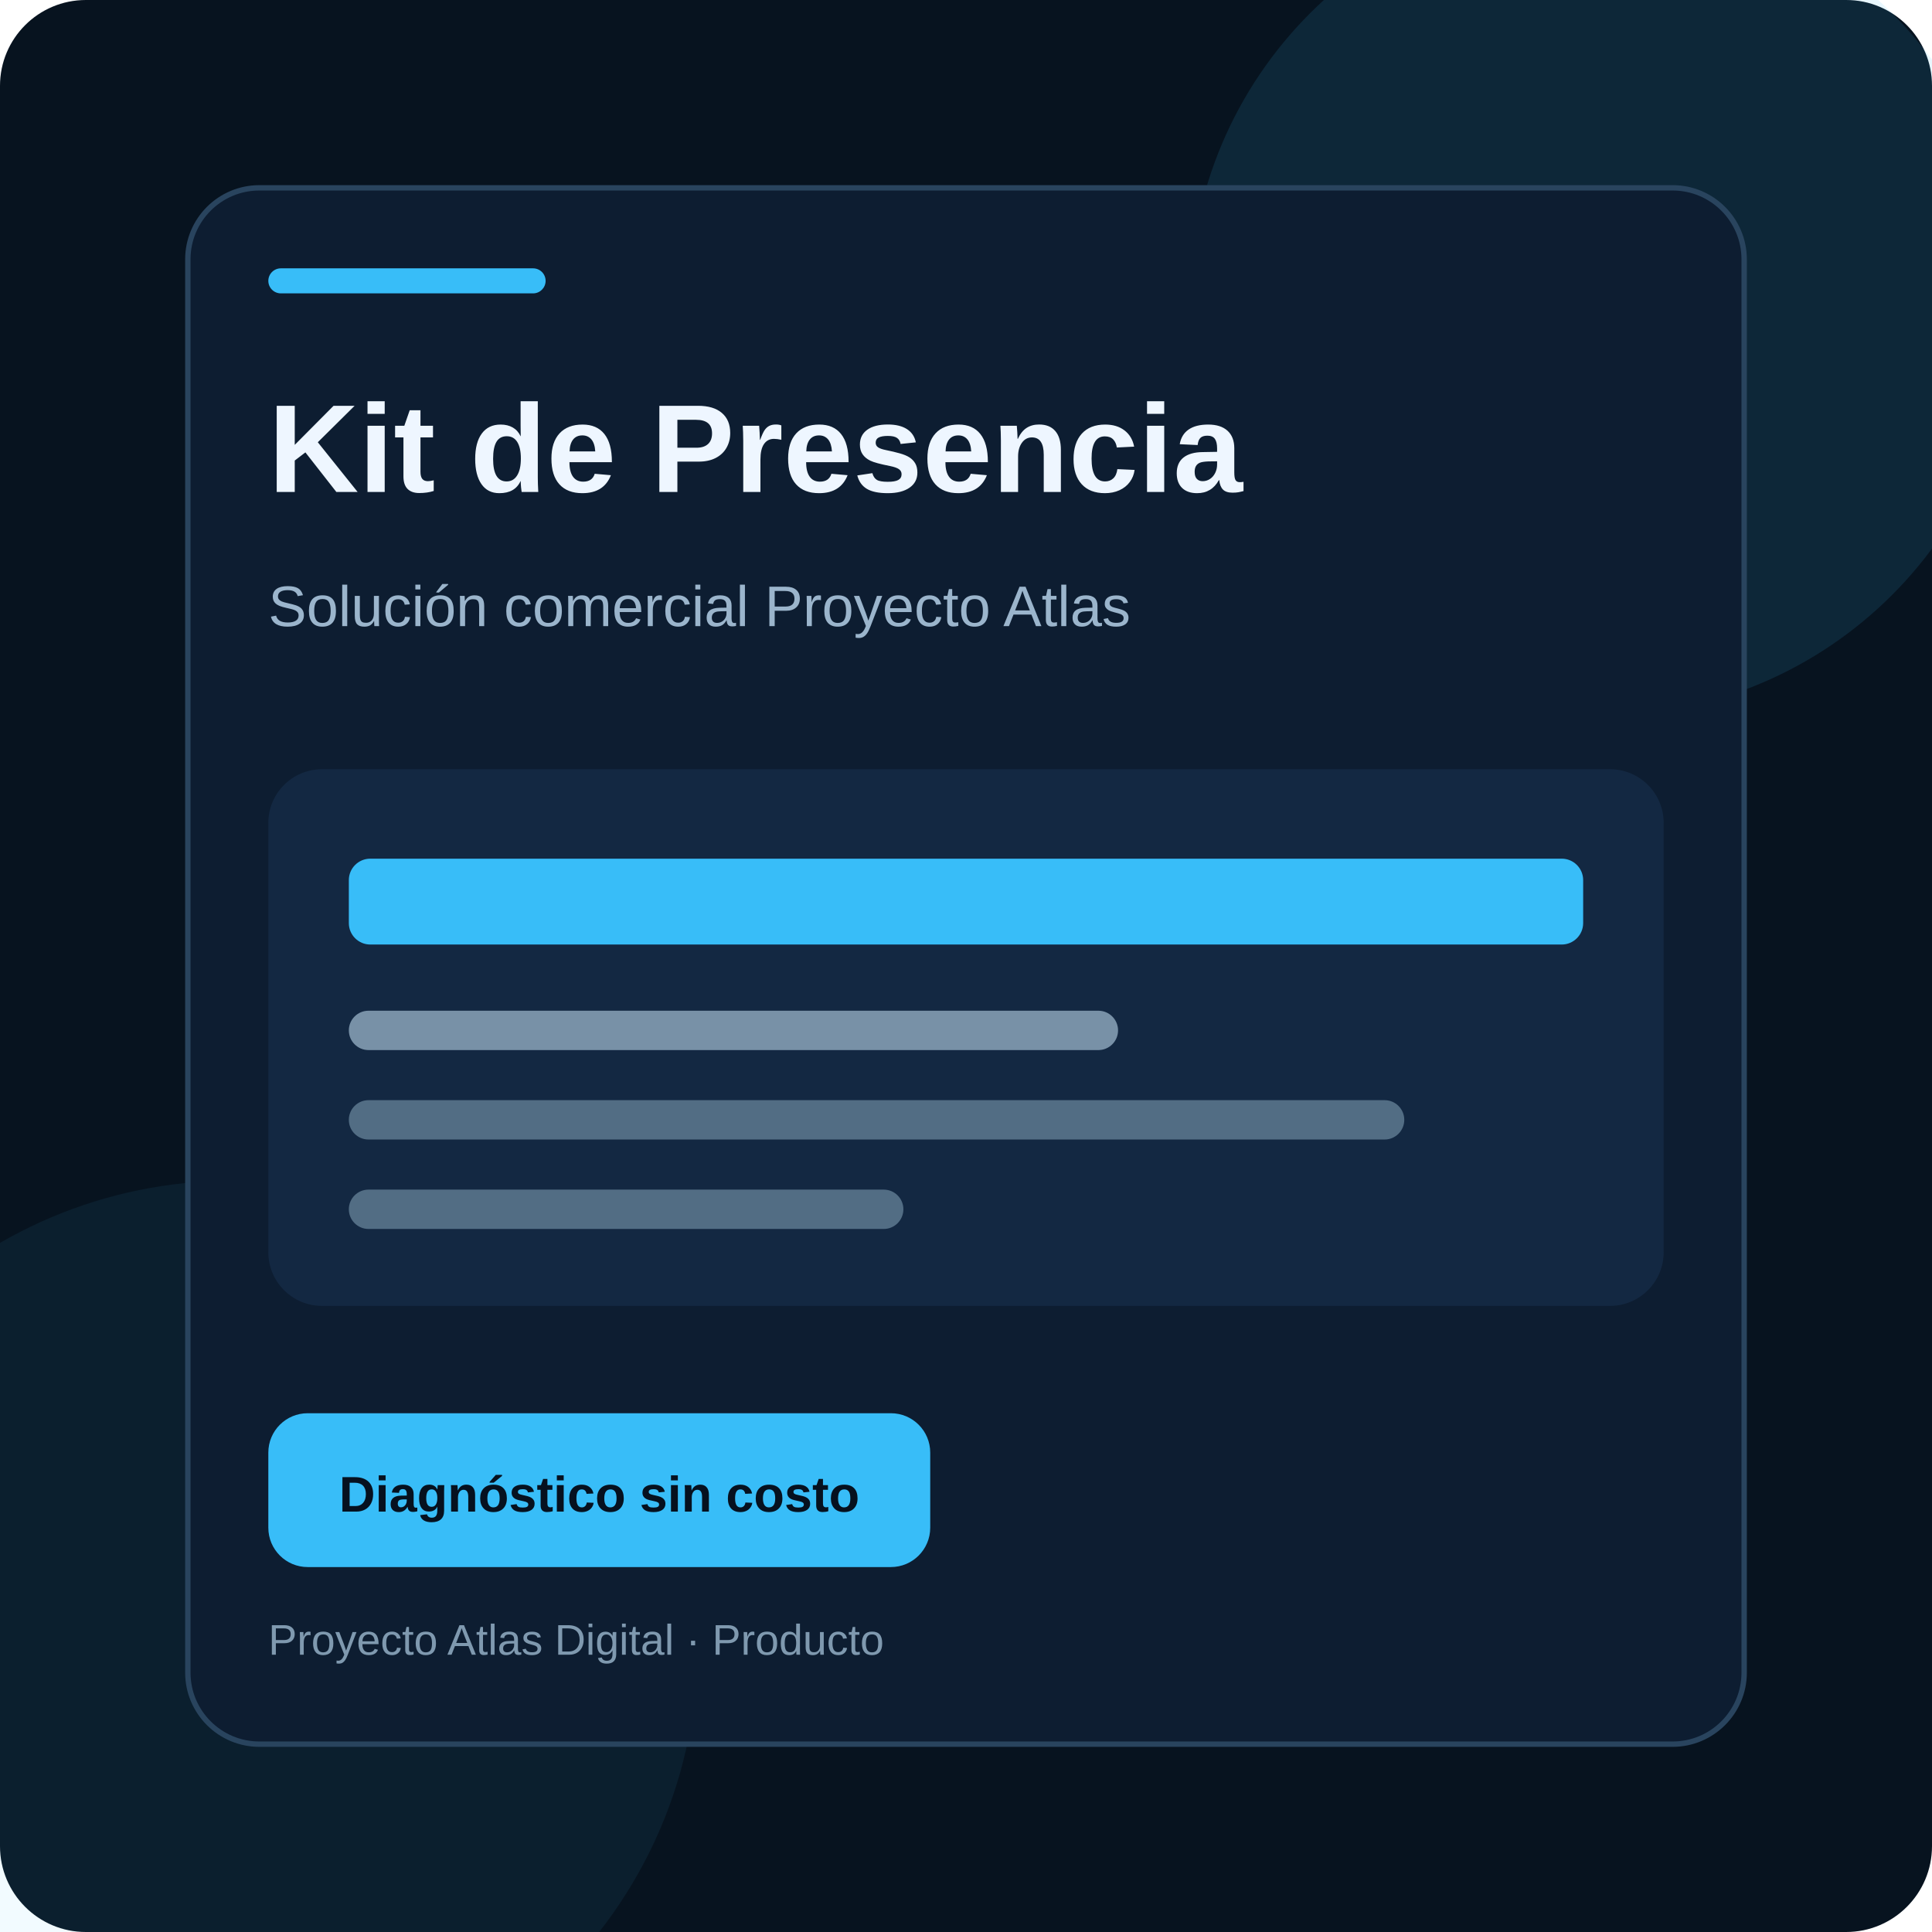
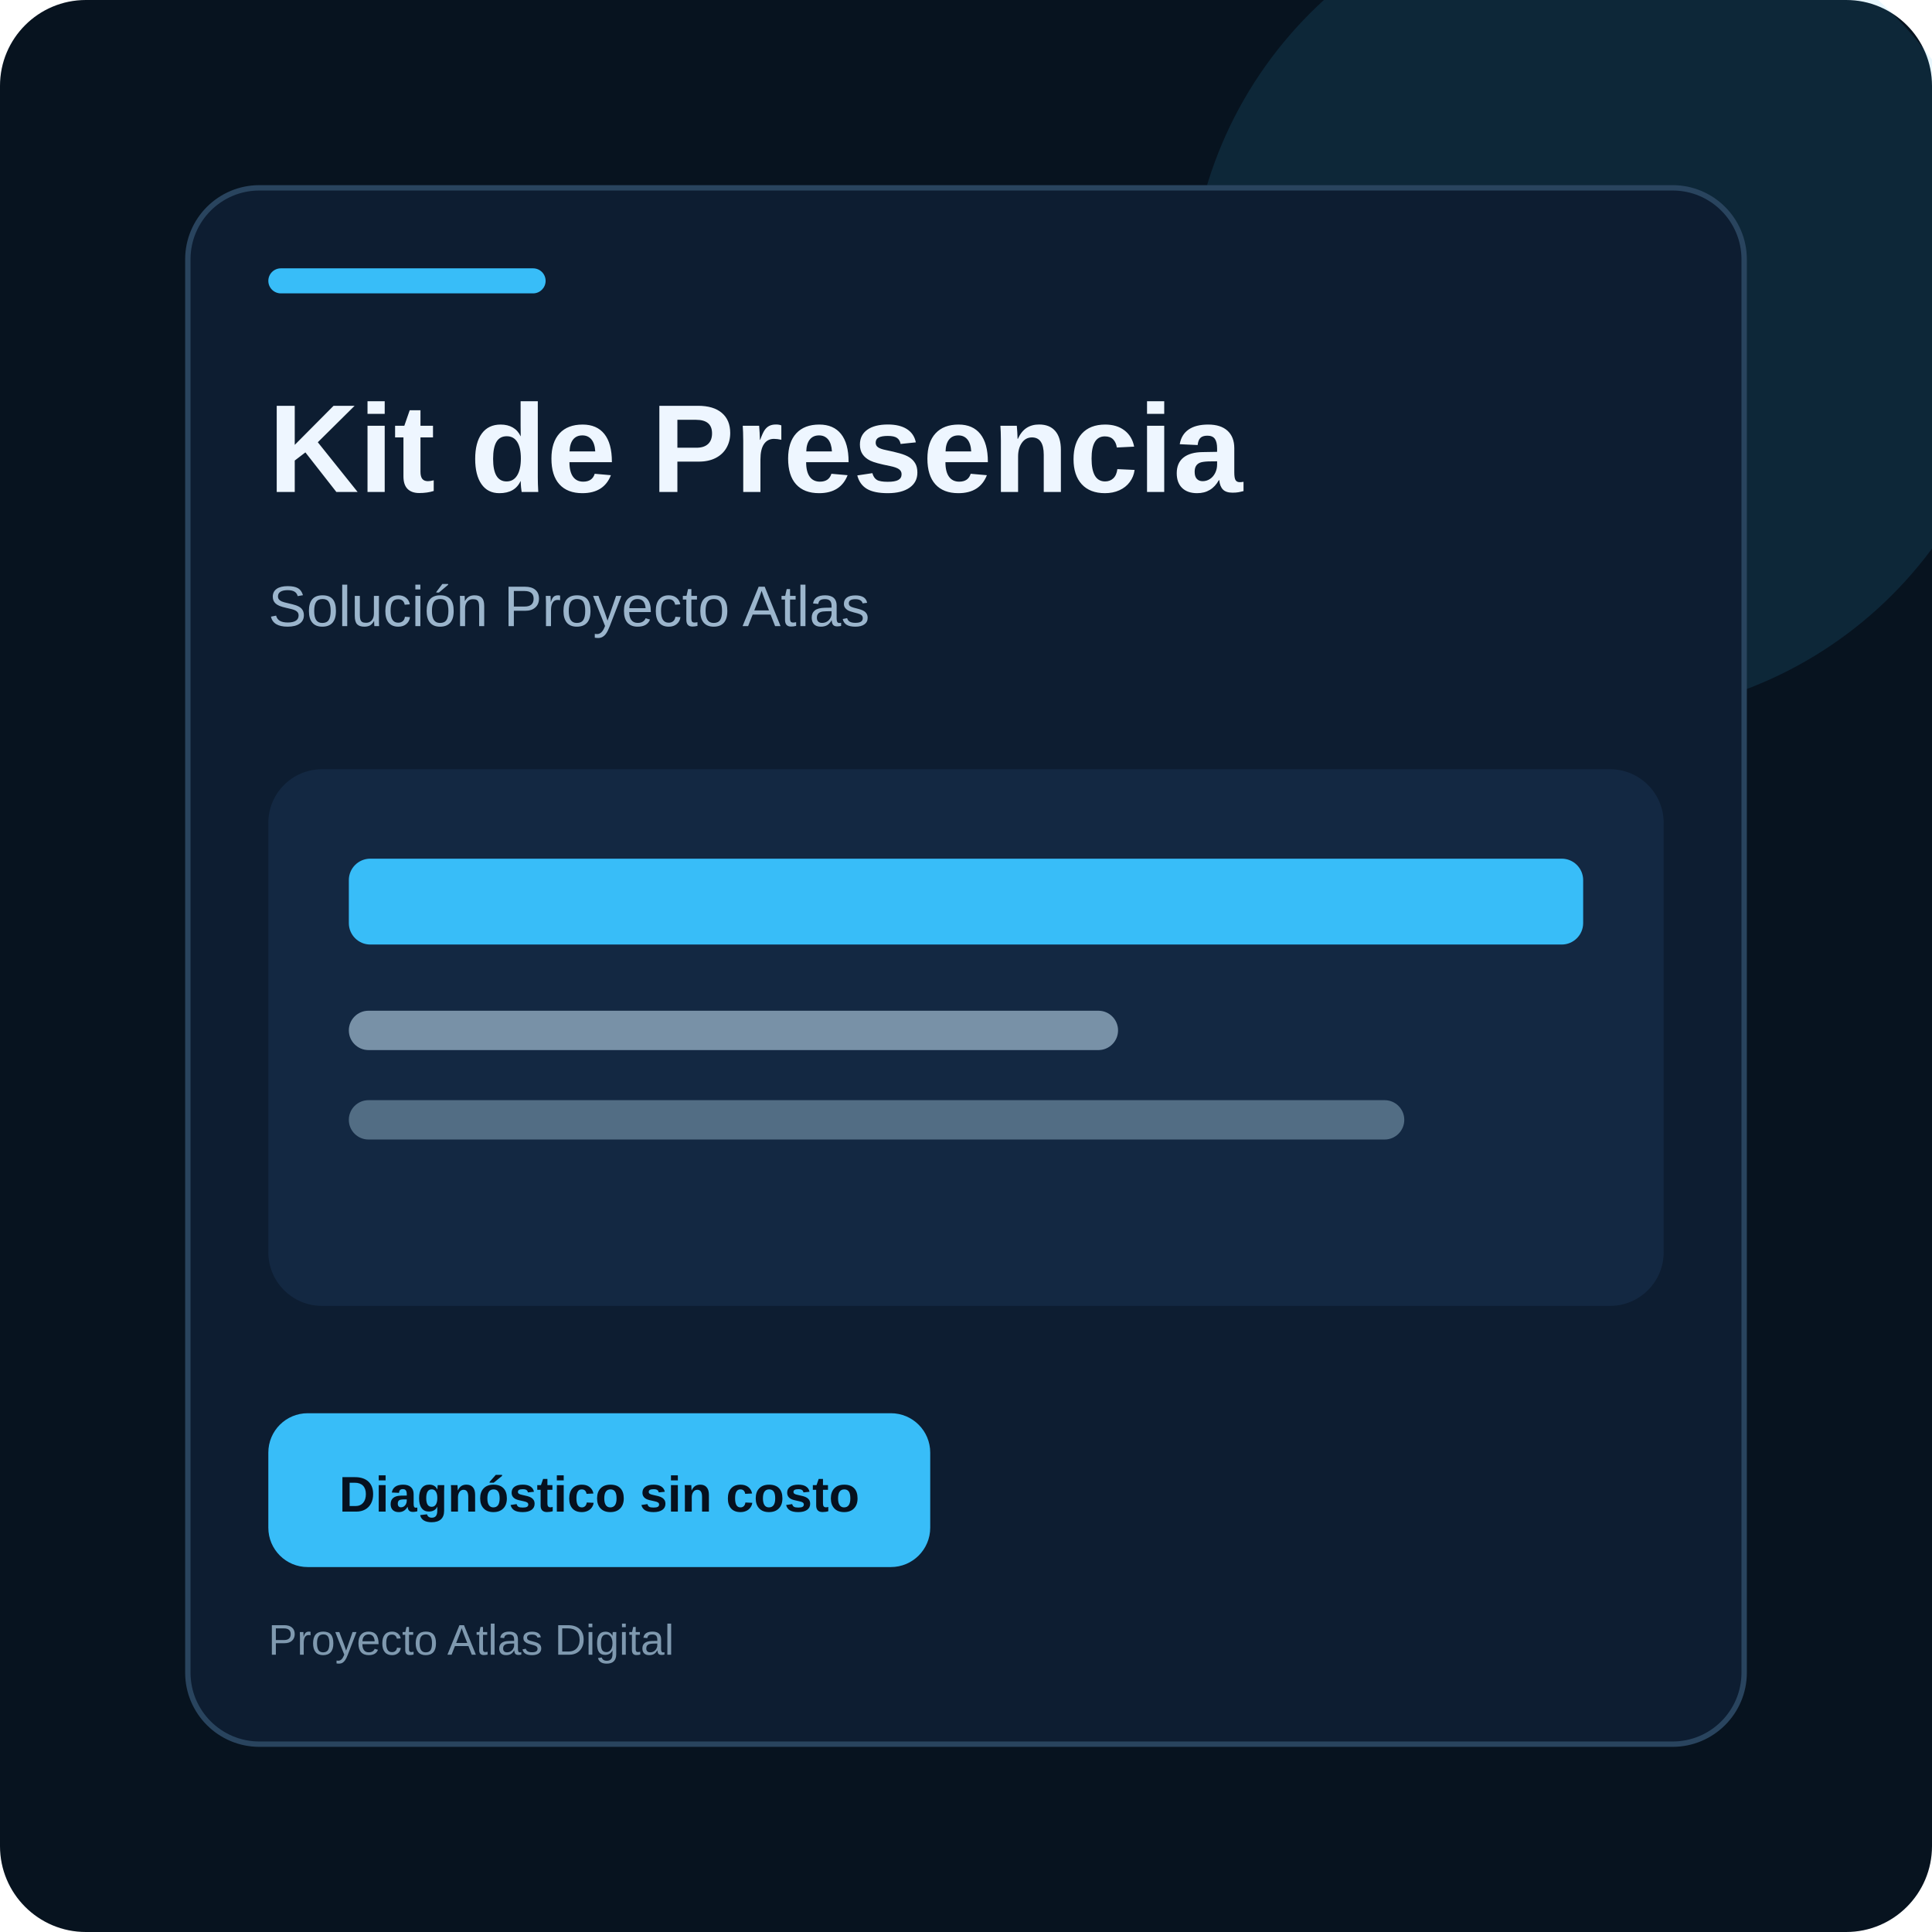
<svg xmlns="http://www.w3.org/2000/svg" viewBox="0 0 1080 1080">
  <rect width="1080" height="1080" rx="48" fill="#07131f" />
  <circle cx="895" cy="170" r="230" fill="#38bdf8" opacity=".12" />
-   <circle cx="130" cy="920" r="260" fill="#38bdf8" opacity=".07" />
  <rect x="105" y="105" width="870" height="870" rx="40" fill="#0d1d31" stroke="#29445e" stroke-width="3" />
  <rect x="150" y="150" width="155" height="14" rx="7" fill="#38bdf8" />
  <text x="150" y="275" fill="#eef6ff" font-family="Arial" font-size="70" font-weight="700">Kit de Presencia</text>
-   <text x="150" y="350" fill="#9bb5cc" font-family="Arial" font-size="32">Solución comercial Proyecto Atlas</text>
+   <text x="150" y="350" fill="#9bb5cc" font-family="Arial" font-size="32">Solución Proyecto Atlas</text>
  <rect x="150" y="430" width="780" height="300" rx="30" fill="#132842" />
  <rect x="195" y="480" width="690" height="48" rx="12" fill="#38bdf8" />
  <rect x="195" y="565" width="430" height="22" rx="11" fill="#7891a7" />
  <rect x="195" y="615" width="590" height="22" rx="11" fill="#526d84" />
-   <rect x="195" y="665" width="310" height="22" rx="11" fill="#526d84" />
  <rect x="150" y="790" width="370" height="86" rx="22" fill="#38bdf8" />
  <text x="335" y="845" text-anchor="middle" fill="#06111f" font-family="Arial" font-size="28" font-weight="700">Diagnóstico sin costo</text>
-   <text x="150" y="925" fill="#7f99af" font-family="Arial" font-size="24">Proyecto Atlas Digital · Producto</text>
+   <text x="150" y="925" fill="#7f99af" font-family="Arial" font-size="24">Proyecto Atlas Digital</text>
</svg>
